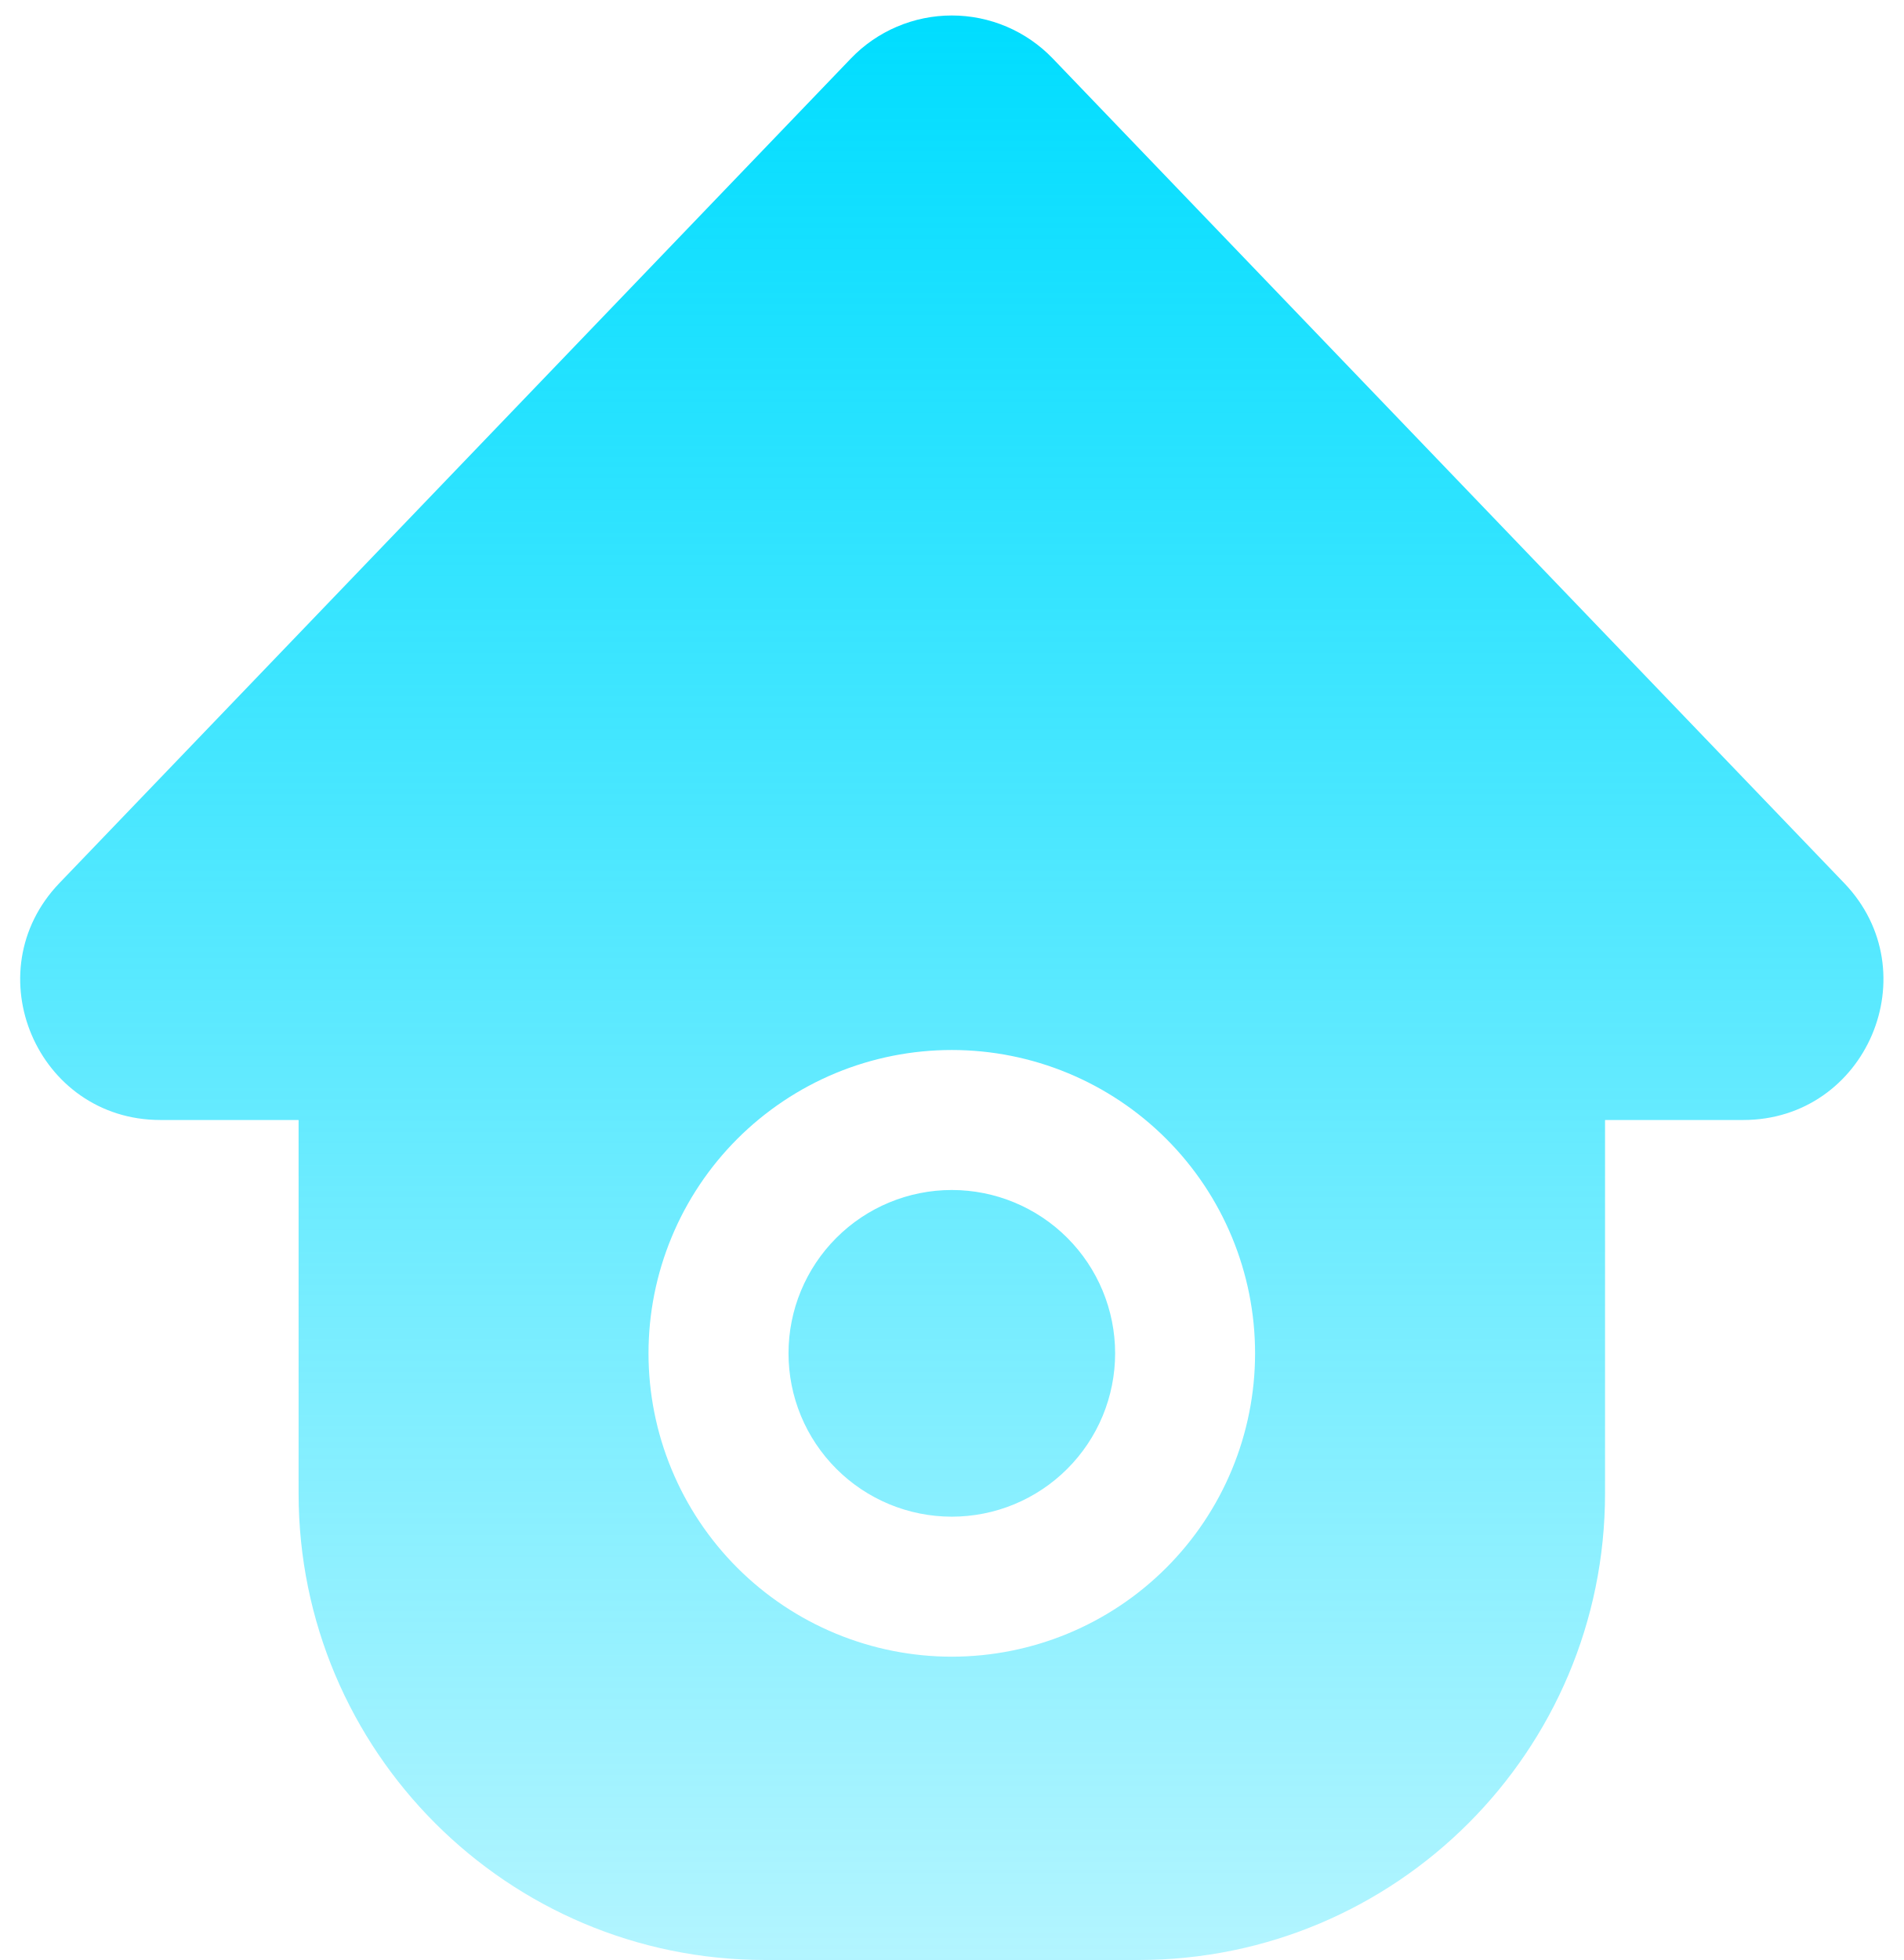
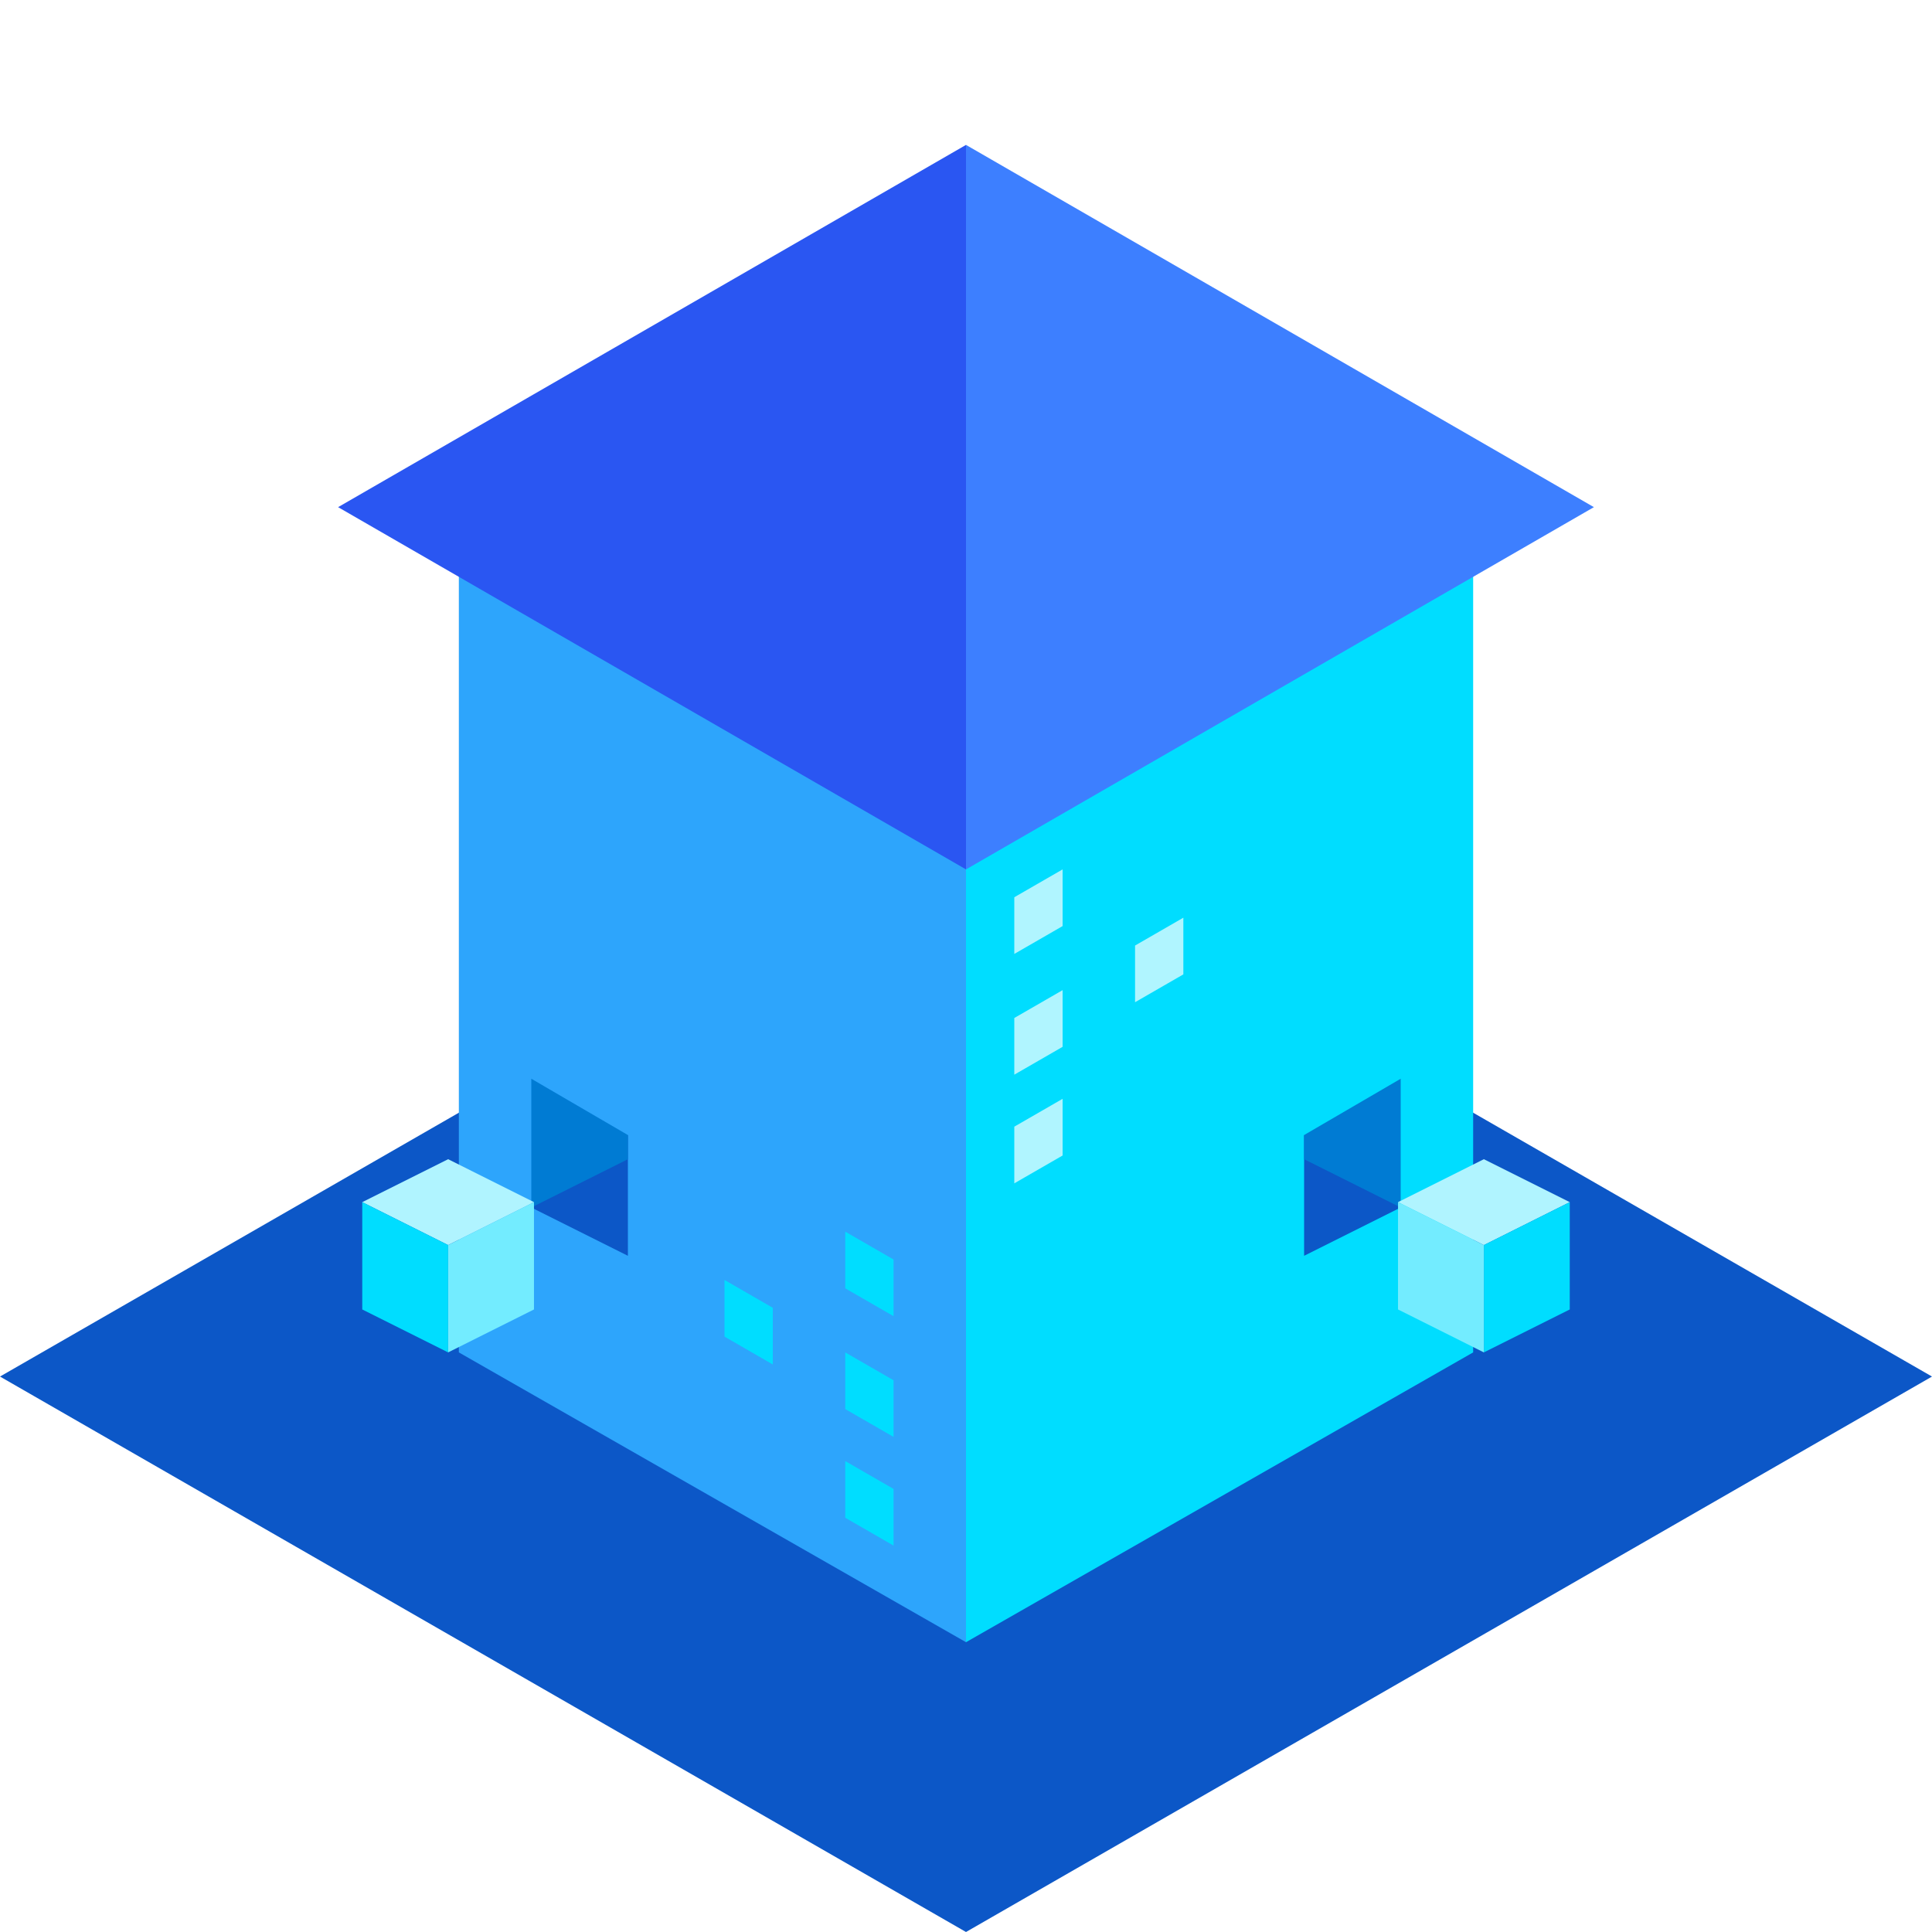
- <svg xmlns="http://www.w3.org/2000/svg" width="68" height="70" viewBox="0 0 68 70" fill="none">
-   <path fill-rule="evenodd" clip-rule="evenodd" d="M37.606 2.09L65.874 31.537C68.926 34.715 66.674 40 62.268 40H57.333V53.333C57.333 62.538 49.871 70 40.666 70H27.333C18.128 70 10.666 62.538 10.666 53.333V40H5.731C1.324 40 -0.927 34.715 2.124 31.537L30.393 2.09C30.859 1.604 31.419 1.217 32.039 0.953C32.659 0.689 33.326 0.553 33.999 0.553C34.673 0.553 35.34 0.689 35.96 0.953C36.579 1.217 37.139 1.604 37.606 2.09ZM29.853 58.342C31.168 58.887 32.577 59.167 33.999 59.167C36.872 59.166 39.628 58.025 41.659 55.993C43.691 53.962 44.832 51.206 44.832 48.333C44.832 45.46 43.691 42.705 41.659 40.673C39.628 38.642 36.872 37.5 33.999 37.5C32.577 37.5 31.168 37.78 29.853 38.324C28.539 38.869 27.345 39.667 26.338 40.673C25.332 41.679 24.534 42.873 23.99 44.187C23.445 45.502 23.165 46.911 23.165 48.333C23.165 49.756 23.445 51.165 23.99 52.479C24.534 53.794 25.332 54.988 26.338 55.994C27.345 57 28.539 57.798 29.853 58.342ZM28.61 50.566C28.317 49.858 28.166 49.099 28.166 48.333C28.166 46.786 28.781 45.303 29.875 44.209C30.968 43.115 32.452 42.5 33.999 42.5C35.546 42.5 37.03 43.115 38.124 44.209C39.218 45.303 39.833 46.786 39.833 48.333C39.833 49.099 39.682 49.858 39.389 50.566C39.096 51.273 38.666 51.916 38.124 52.458C37.583 53 36.939 53.429 36.232 53.723C35.524 54.016 34.765 54.167 33.999 54.167C33.233 54.167 32.475 54.016 31.767 53.723C31.059 53.429 30.416 53 29.875 52.458C29.333 51.916 28.903 51.273 28.61 50.566Z" fill="url(#paint0_linear)" />
-   <defs>
-     <linearGradient id="paint0_linear" x1="33.999" y1="0.553" x2="33.999" y2="70" gradientUnits="userSpaceOnUse">
-       <stop stop-color="#00DDFF" />
-       <stop offset="1" stop-color="#00DDFF" stop-opacity="0.3" />
-     </linearGradient>
-   </defs>
+ <svg xmlns="http://www.w3.org/2000/svg" width="80" height="80" viewBox="0 0 80 80" fill="none">
+   <path d="M40 34L80 57L40 80L0 57L40 34Z" fill="#0C57C7" />
+   <path d="M19 19L40 31V68L19 56V19Z" fill="#2DA5FC" />
+   <path d="M61 19L40 31V68L61 56V19Z" fill="#00DDFF" />
+   <path d="M35 60.5L37 61.653V64L35 62.847V60.5Z" fill="#00DDFF" />
+   <path d="M35 56L37 57.153V59.5L35 58.347V56Z" fill="#00DDFF" />
+   <path d="M30 53L32 54.153V56.5L30 55.347V53Z" fill="#00DDFF" />
+   <path d="M35 51L37 52.153V54.5L35 53.347V51Z" fill="#00DDFF" />
+   <path d="M44 45.5L42 46.653V49L44 47.847V45.5Z" fill="#B0F5FF" />
+   <path d="M44 41L42 42.153V44.5L44 43.347V41Z" fill="#B0F5FF" />
+   <path d="M49 38L47 39.153V41.5L49 40.347V38Z" fill="#B0F5FF" />
+   <path d="M44 36L42 37.153V39.5L44 38.347V36Z" fill="#B0F5FF" />
+   <path d="M26 52V49V47L22 50L26 52Z" fill="#0C57C7" />
+   <path d="M22 50L26 48V47L22 44.668V50Z" fill="#007BD3" />
+   <path d="M54 52V49V47L58 50L54 52Z" fill="#0C57C7" />
+   <path d="M58 50L54 48V47L58 44.668V50Z" fill="#007BD3" />
+   <path d="M18.556 48L22.111 49.778L18.556 51.556L15 49.778L18.556 48Z" fill="#B0F4FF" />
+   <path d="M15 49.778L18.556 51.556V56L15 54.222V49.778Z" fill="#00DDFF" />
+   <path d="M22.111 49.778L18.556 51.556V56L22.111 54.222V49.778Z" fill="#73ECFF" />
+   <path d="M61.444 48L57.889 49.778L61.444 51.556L65 49.778L61.444 48Z" fill="#B0F4FF" />
+   <path d="M65 49.778L61.444 51.556V56L65 54.222V49.778Z" fill="#00DDFF" />
+   <path d="M57.889 49.778L61.444 51.556V56L57.889 54.222V49.778Z" fill="#73ECFF" />
+   <path d="M40 6V21V36L14 21L40 6Z" fill="#2A56F2" />
+   <path d="M40 6V21V36L66 21L40 6Z" fill="#3D7FFF" />
</svg>
